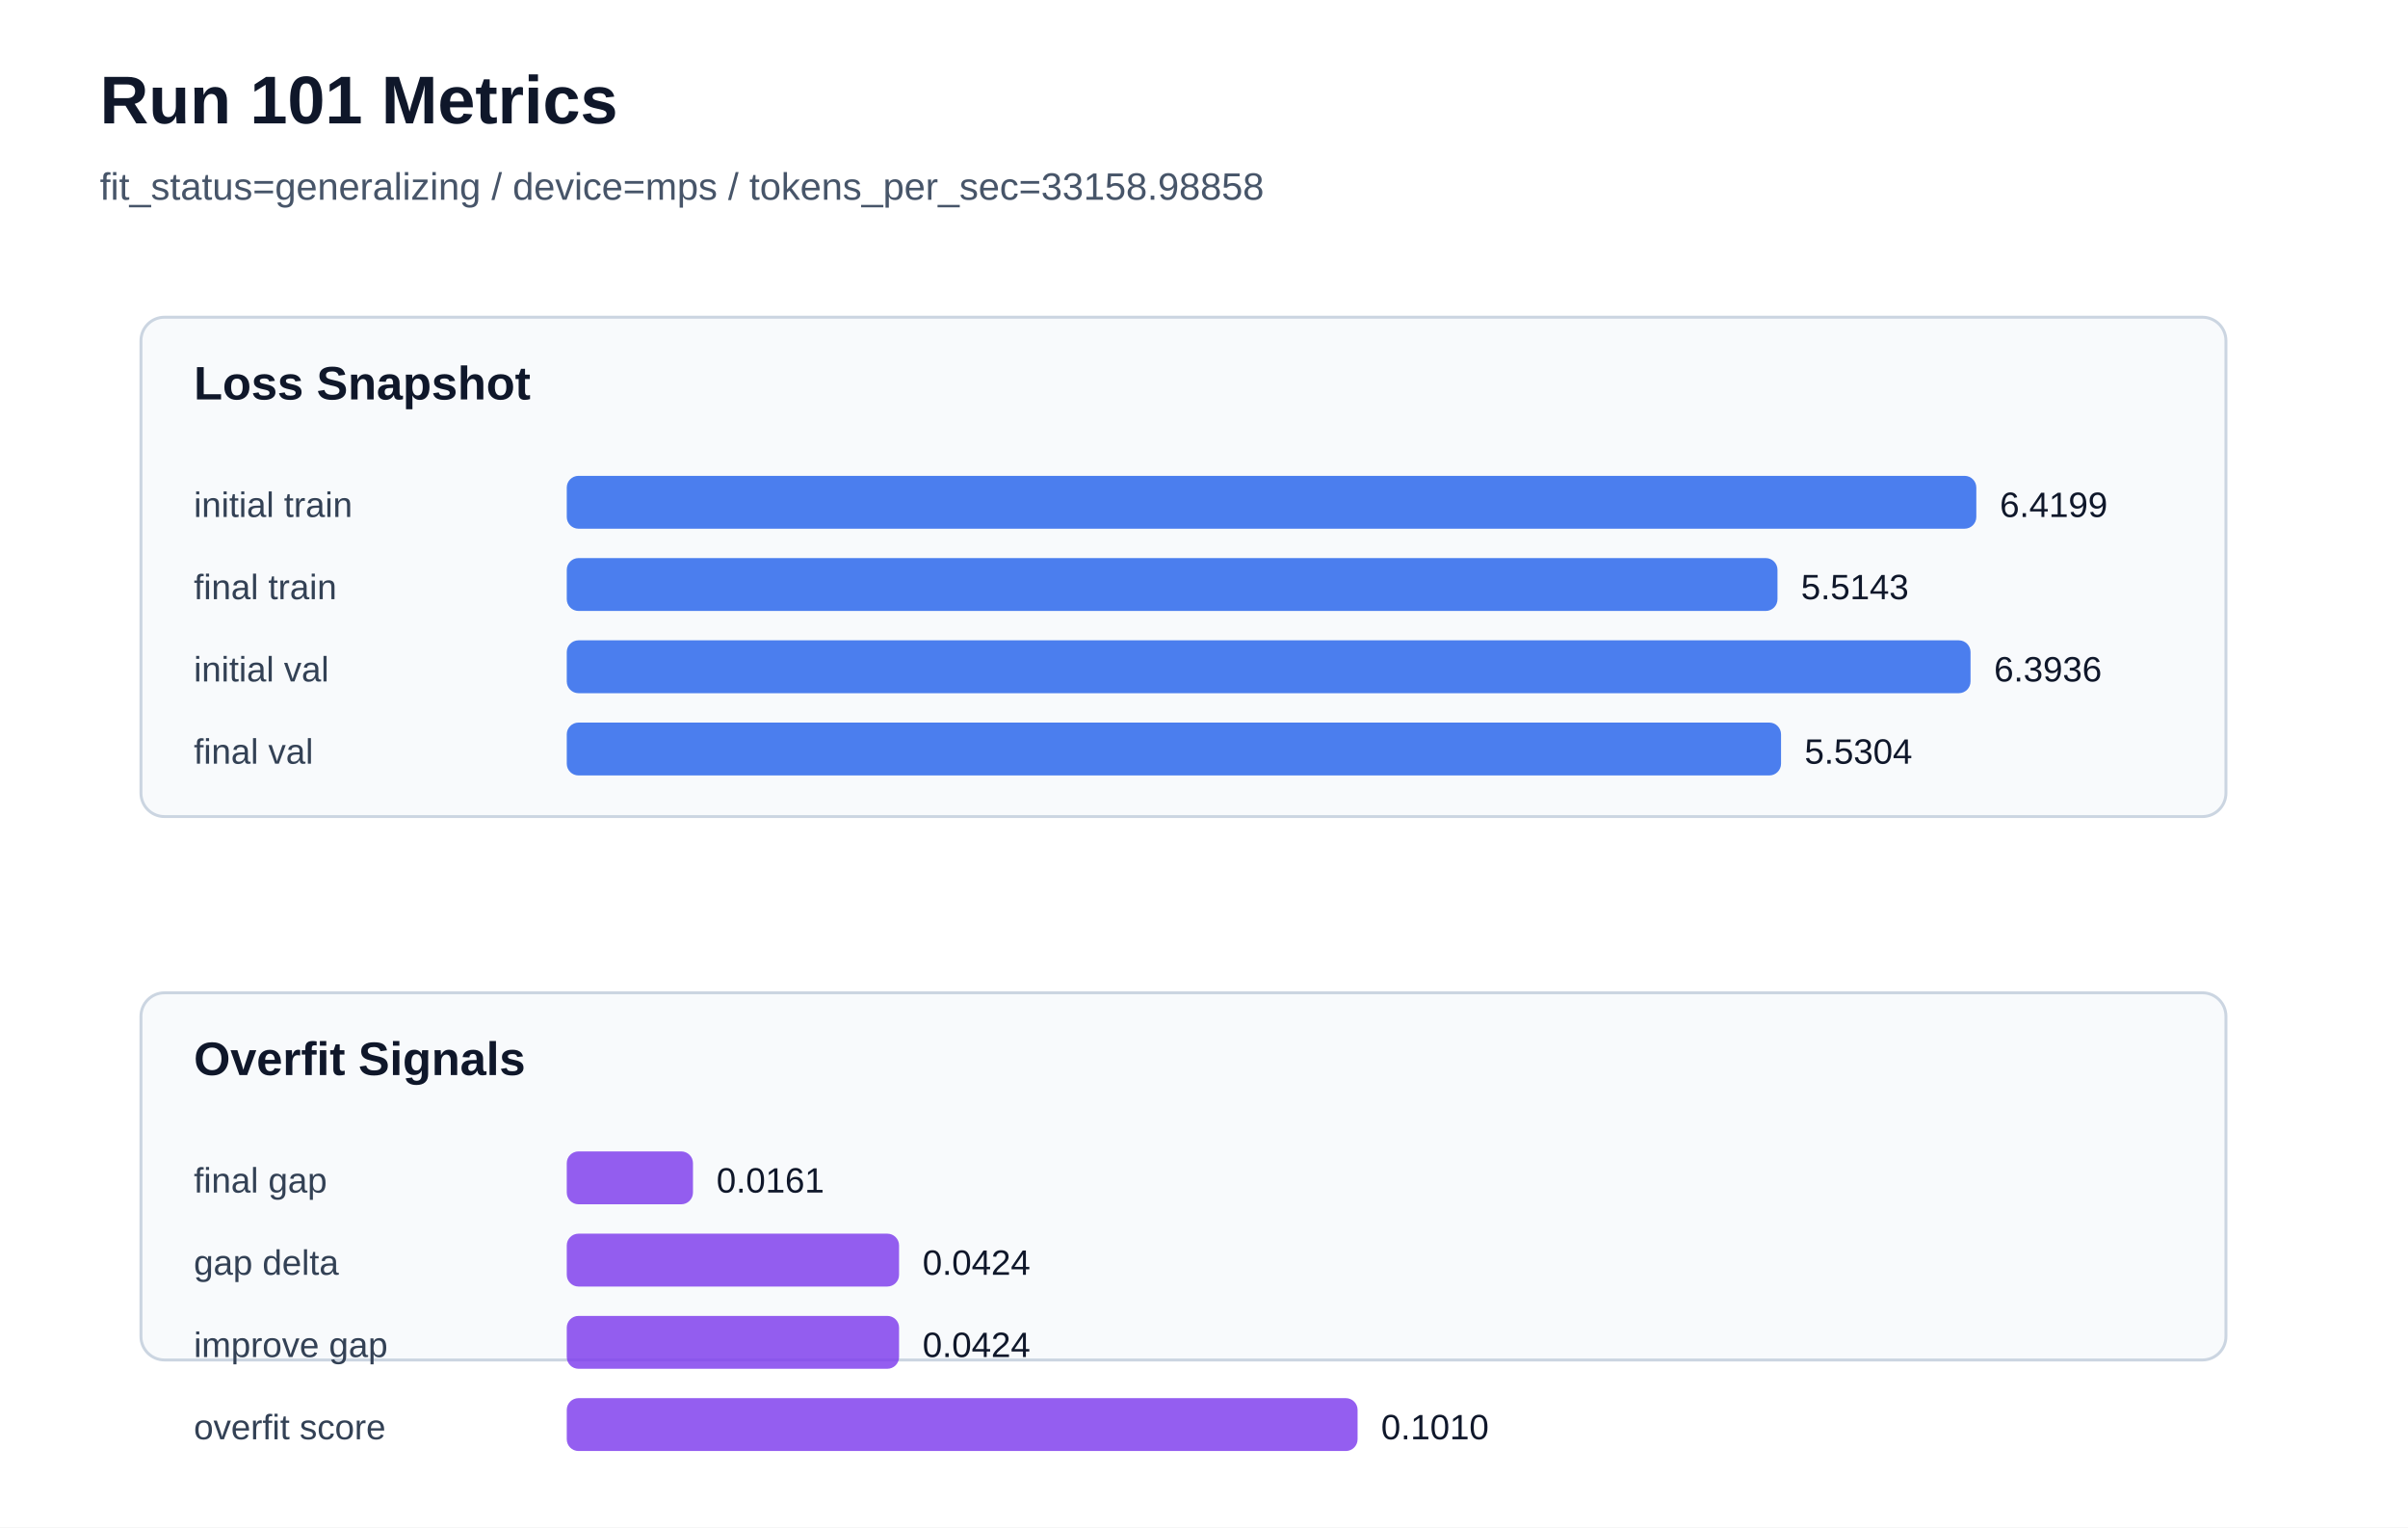
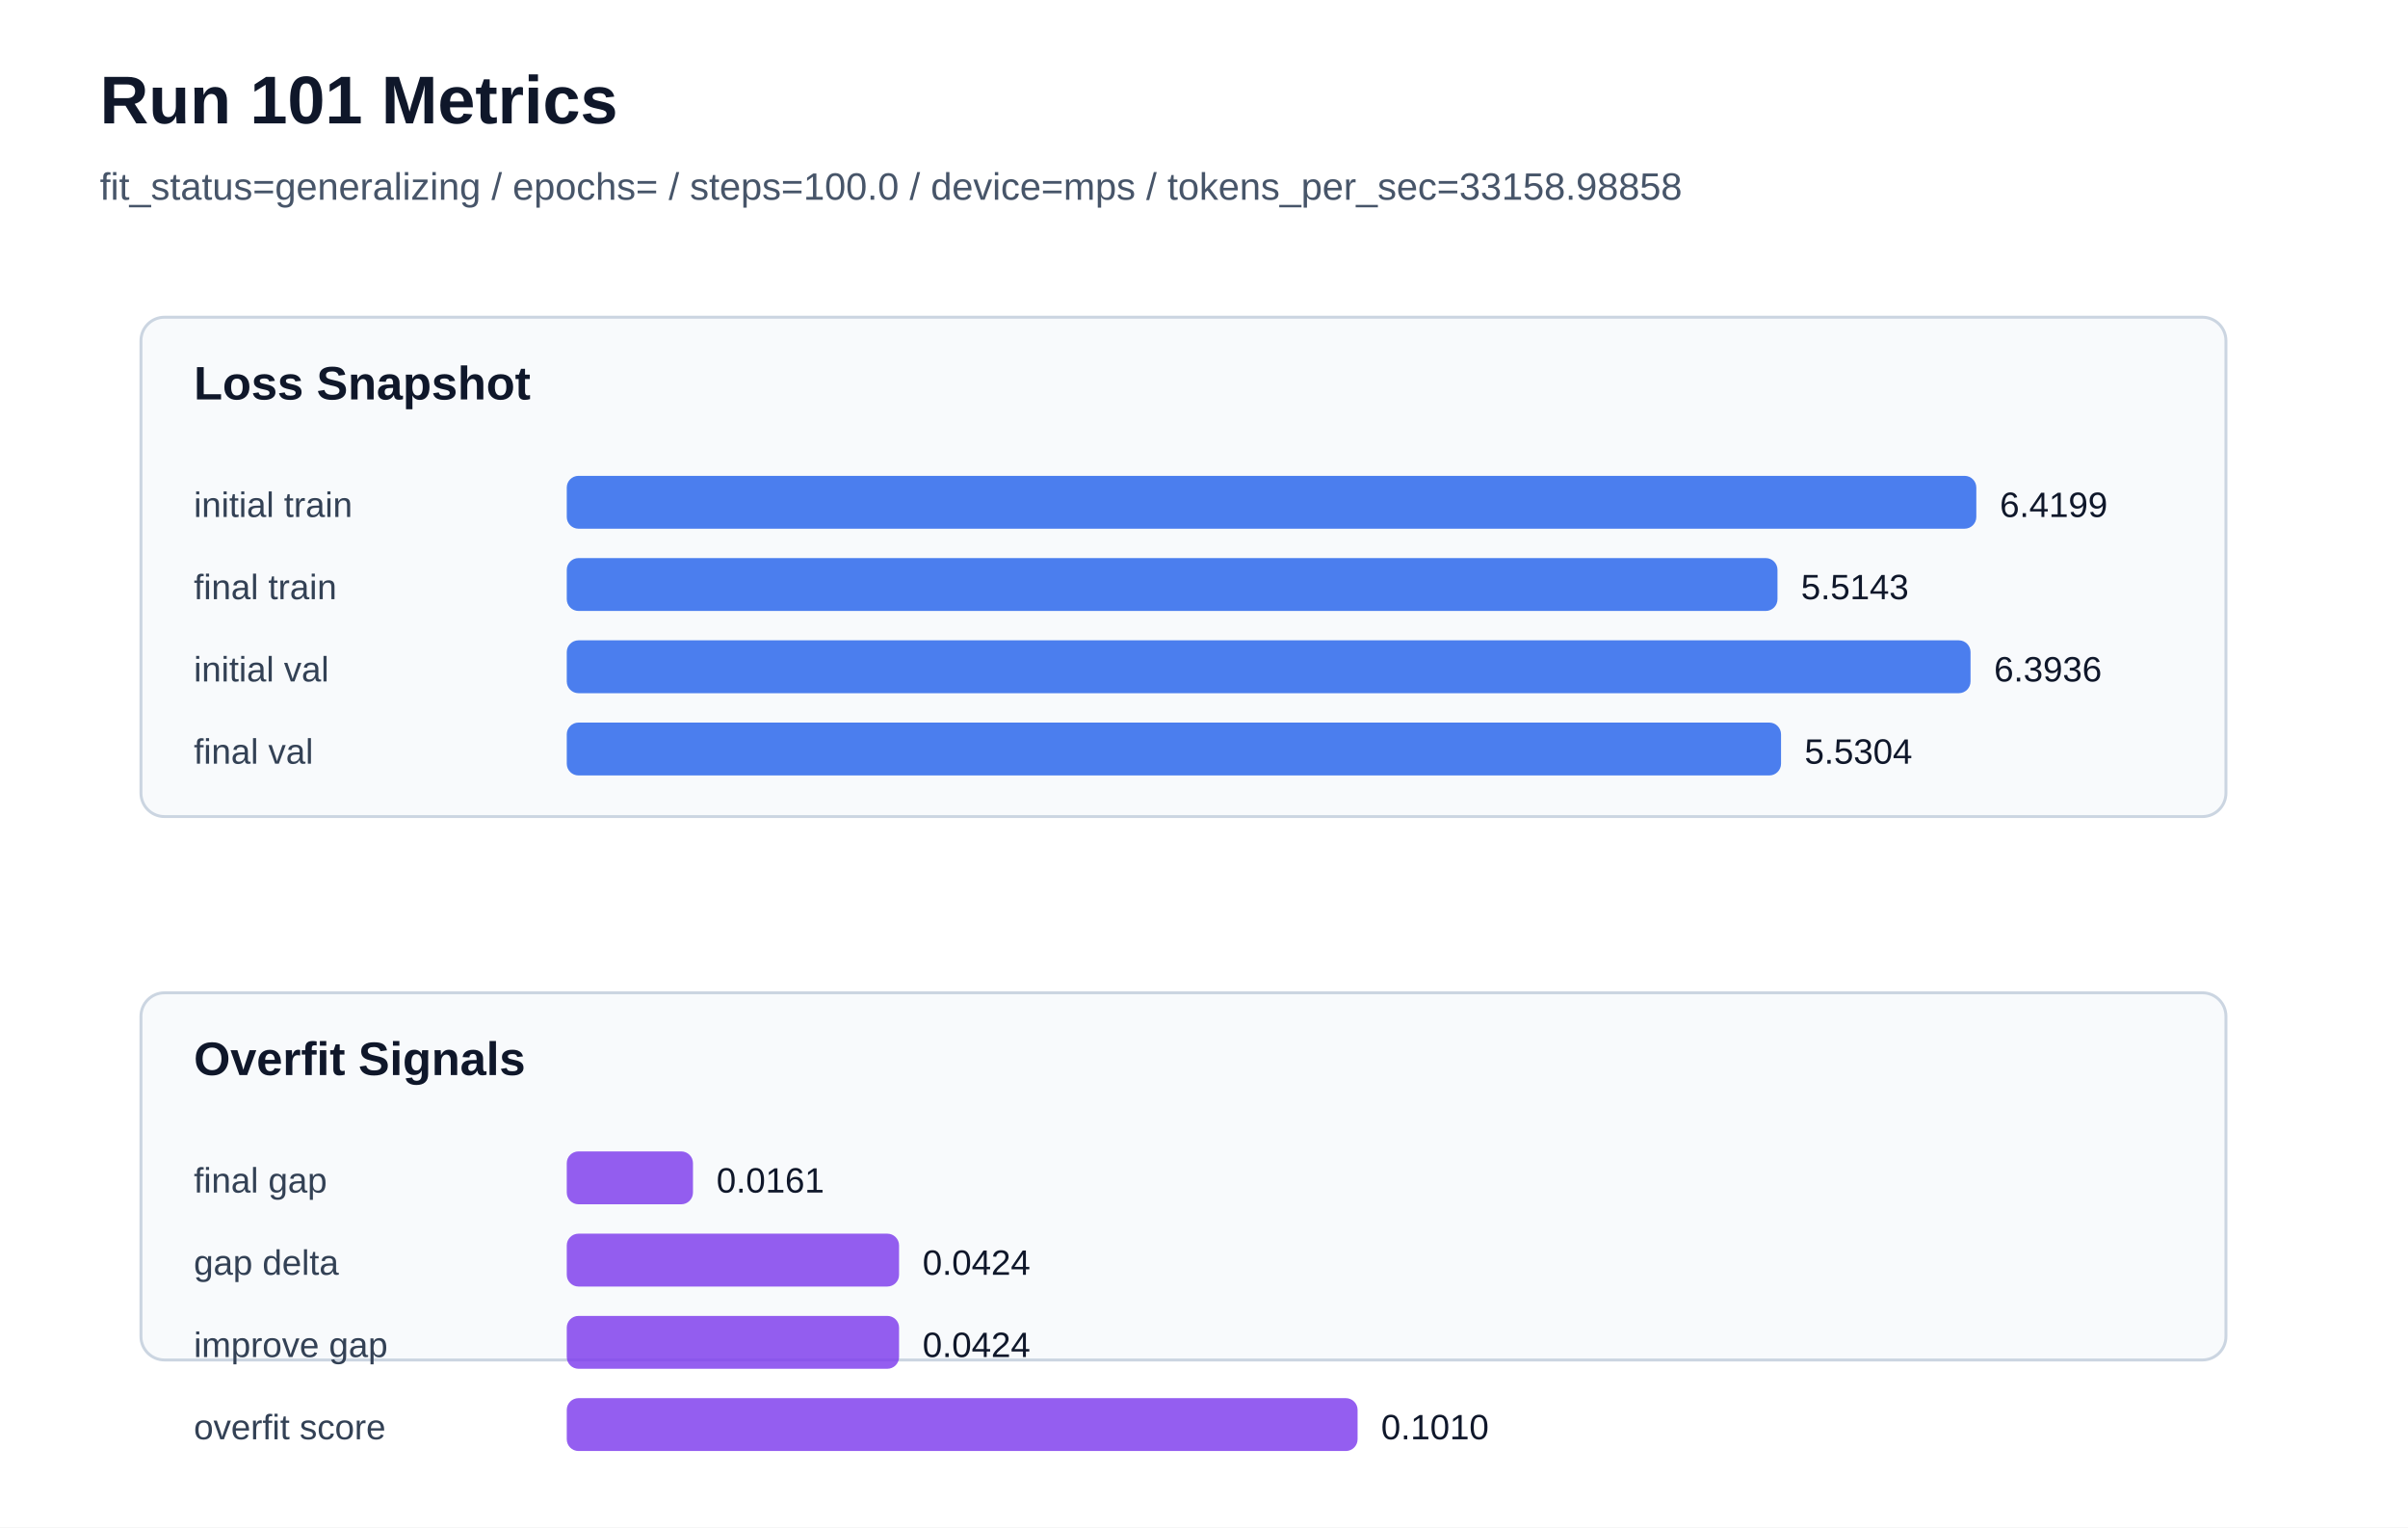
<svg xmlns="http://www.w3.org/2000/svg" width="820" height="520" viewBox="0 0 820 520" role="img">
  <rect width="100%" height="100%" fill="#ffffff" />
  <text x="34.00" y="42.00" font-family="Arial, sans-serif" font-size="23" font-weight="700" fill="#0f172a">Run 101 Metrics</text>
-   <text x="34.00" y="68.00" font-family="Arial, sans-serif" font-size="13" font-weight="400" fill="#475569">fit_status=generalizing / device=mps / tokens_per_sec=33158.98858</text>
+   <text x="34.00" y="68.00" font-family="Arial, sans-serif" font-size="13" font-weight="400" fill="#475569">fit_status=generalizing / epochs= / steps=100.0 / device=mps / tokens_per_sec=33158.98858</text>
  <rect x="48" y="108" width="710" height="170" rx="8" fill="#f8fafc" stroke="#cbd5e1" />
  <text x="66.00" y="136.00" font-family="Arial, sans-serif" font-size="16" font-weight="700" fill="#0f172a">Loss Snapshot</text>
  <text x="66.00" y="176.00" font-family="Arial, sans-serif" font-size="12" font-weight="400" fill="#334155">initial train</text>
  <rect x="193" y="162" width="480.00" height="18" rx="4" fill="#2563eb" opacity="0.82" />
  <text x="681.00" y="176.00" font-family="Arial, sans-serif" font-size="12" font-weight="400" fill="#0f172a">6.4199</text>
  <text x="66.00" y="204.00" font-family="Arial, sans-serif" font-size="12" font-weight="400" fill="#334155">final train</text>
  <rect x="193" y="190" width="412.29" height="18" rx="4" fill="#2563eb" opacity="0.82" />
  <text x="613.29" y="204.00" font-family="Arial, sans-serif" font-size="12" font-weight="400" fill="#0f172a">5.5143</text>
  <text x="66.00" y="232.00" font-family="Arial, sans-serif" font-size="12" font-weight="400" fill="#334155">initial val</text>
  <rect x="193" y="218" width="478.03" height="18" rx="4" fill="#2563eb" opacity="0.82" />
  <text x="679.03" y="232.00" font-family="Arial, sans-serif" font-size="12" font-weight="400" fill="#0f172a">6.3936</text>
  <text x="66.00" y="260.00" font-family="Arial, sans-serif" font-size="12" font-weight="400" fill="#334155">final val</text>
  <rect x="193" y="246" width="413.50" height="18" rx="4" fill="#2563eb" opacity="0.82" />
  <text x="614.50" y="260.00" font-family="Arial, sans-serif" font-size="12" font-weight="400" fill="#0f172a">5.5304</text>
  <rect x="48" y="338" width="710" height="125" rx="8" fill="#f8fafc" stroke="#cbd5e1" />
  <text x="66.00" y="366.00" font-family="Arial, sans-serif" font-size="16" font-weight="700" fill="#0f172a">Overfit Signals</text>
  <text x="66.00" y="406.00" font-family="Arial, sans-serif" font-size="12" font-weight="400" fill="#334155">final gap</text>
  <rect x="193" y="392" width="42.98" height="18" rx="4" fill="#7c3aed" opacity="0.82" />
  <text x="243.98" y="406.00" font-family="Arial, sans-serif" font-size="12" font-weight="400" fill="#0f172a">0.0161</text>
  <text x="66.00" y="434.00" font-family="Arial, sans-serif" font-size="12" font-weight="400" fill="#334155">gap delta</text>
  <rect x="193" y="420" width="113.16" height="18" rx="4" fill="#7c3aed" opacity="0.82" />
  <text x="314.16" y="434.00" font-family="Arial, sans-serif" font-size="12" font-weight="400" fill="#0f172a">0.0424</text>
  <text x="66.00" y="462.00" font-family="Arial, sans-serif" font-size="12" font-weight="400" fill="#334155">improve gap</text>
  <rect x="193" y="448" width="113.16" height="18" rx="4" fill="#7c3aed" opacity="0.82" />
  <text x="314.16" y="462.00" font-family="Arial, sans-serif" font-size="12" font-weight="400" fill="#0f172a">0.0424</text>
  <text x="66.00" y="490.00" font-family="Arial, sans-serif" font-size="12" font-weight="400" fill="#334155">overfit score</text>
  <rect x="193" y="476" width="269.30" height="18" rx="4" fill="#7c3aed" opacity="0.82" />
  <text x="470.30" y="490.00" font-family="Arial, sans-serif" font-size="12" font-weight="400" fill="#0f172a">0.1010</text>
</svg>
